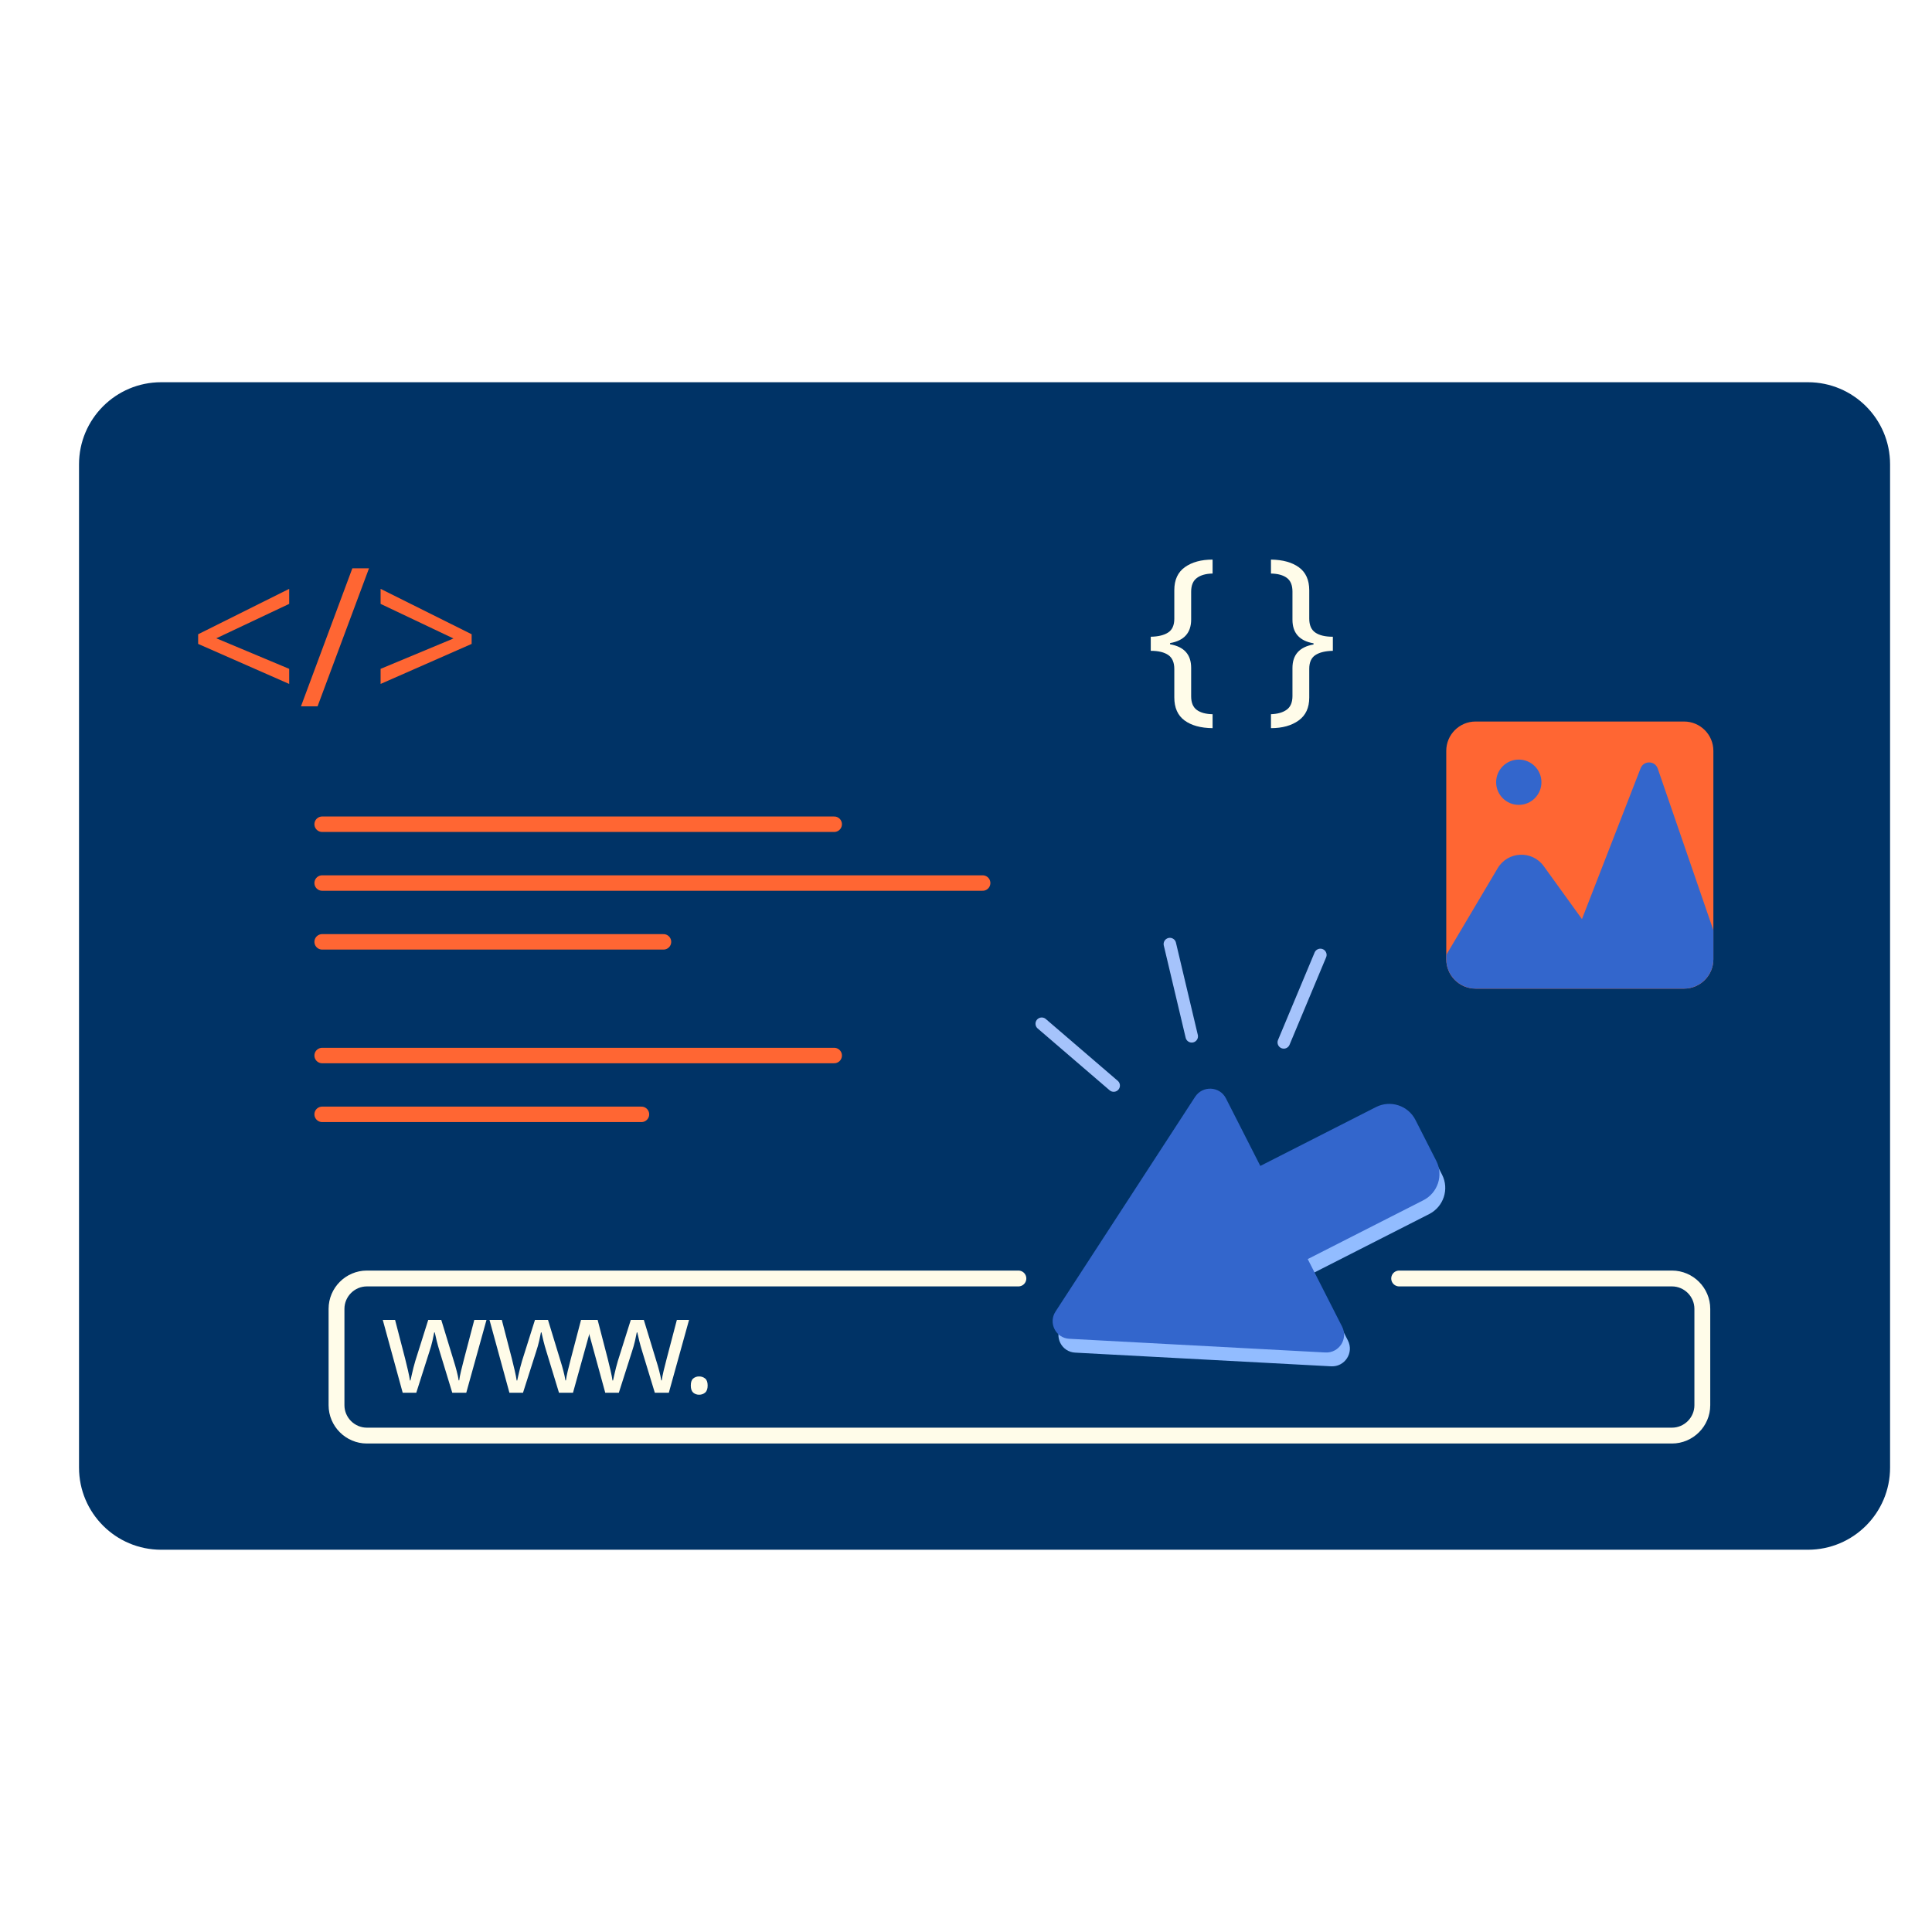
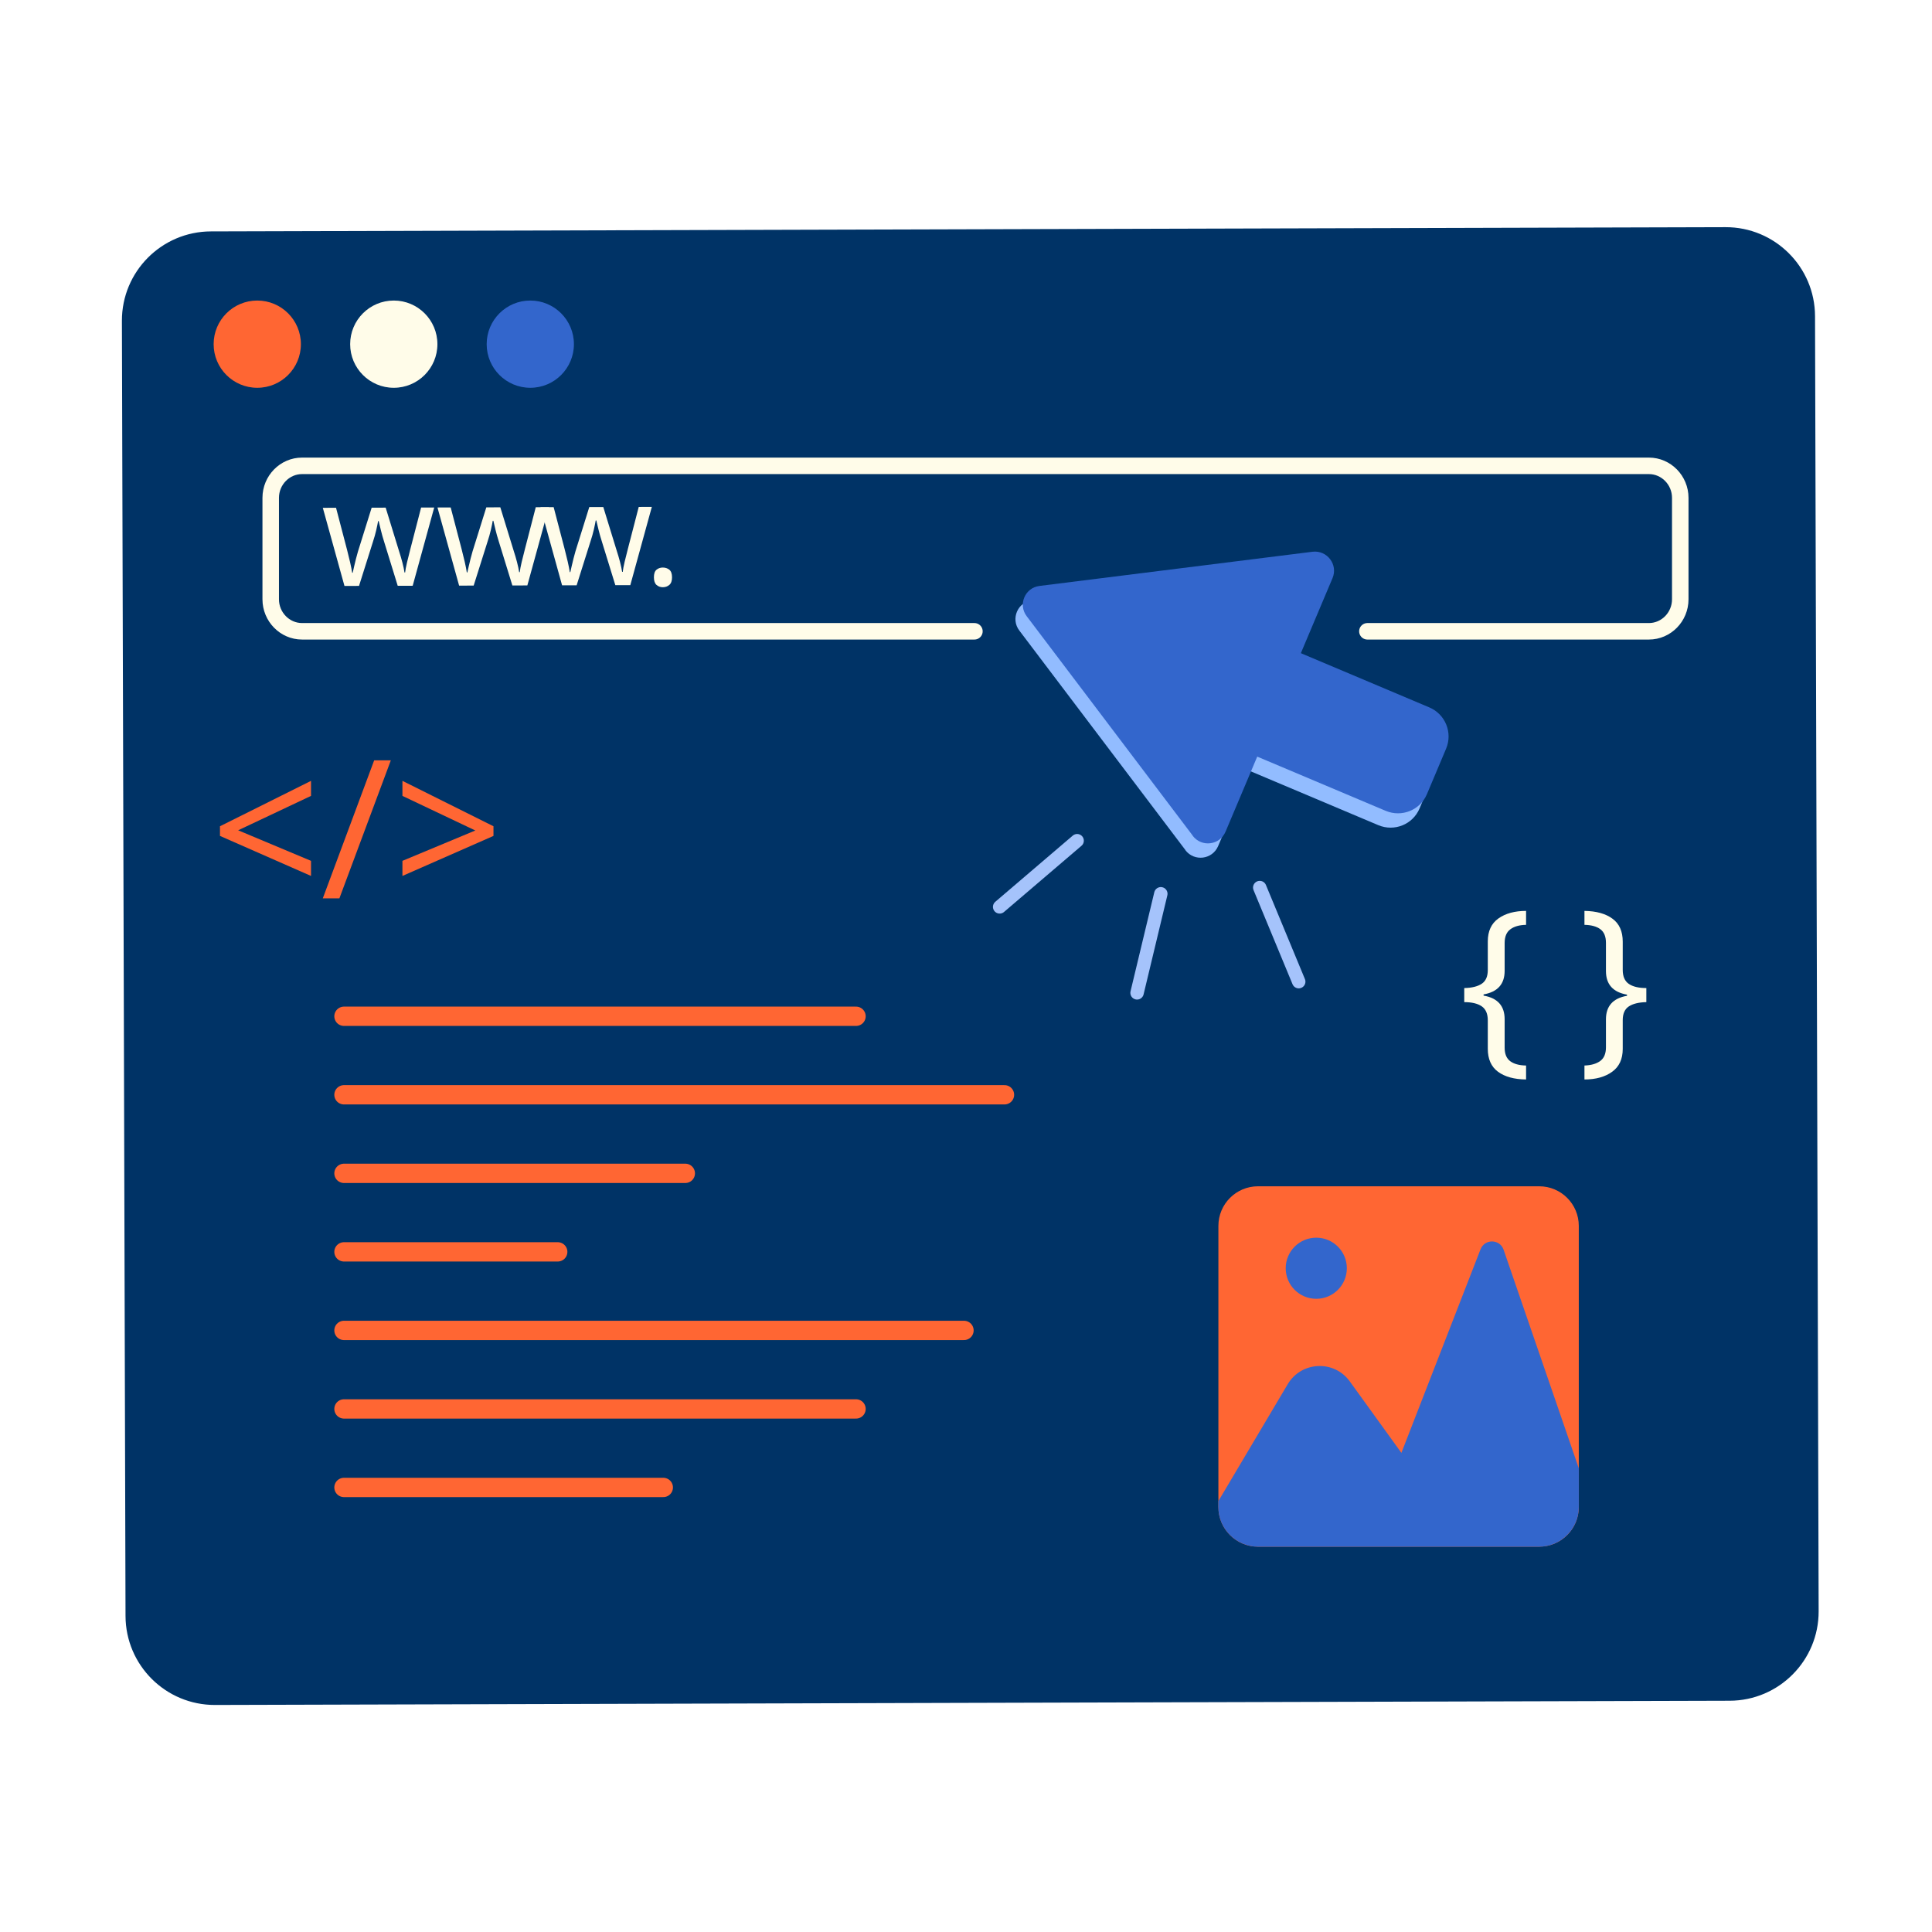
<svg xmlns="http://www.w3.org/2000/svg" id="Contenue" viewBox="0 0 500 500">
  <defs>
    <style>
      .cls-1 {
        fill: #036;
      }

      .cls-2 {
        stroke: #a5c3fb;
-         stroke-width: 3.23px;
+         stroke-width: 3.47px;
      }

      .cls-2, .cls-3 {
        stroke-linejoin: round;
      }

      .cls-2, .cls-3, .cls-4 {
        fill: none;
        stroke-linecap: round;
      }

      .cls-3 {
        stroke: #fffce9;
-         stroke-width: 4.1px;
+         stroke-width: 4.27px;
      }

-       .cls-5, .cls-6 {
+       .cls-5, .cls-6, .cls-7 {
        fill: #fffce9;
      }

-       .cls-5, .cls-7 {
+       .cls-5, .cls-8 {
        font-family: ShantellSansInformalBouncy-Medium, 'Shantell Sans Informal Bouncy';
        font-size: 50.02px;
        font-weight: 500;
      }

      .cls-6 {
        font-family: Ingra-Regular, Ingra;
-         font-size: 35.14px;
+         font-size: 37.75px;
      }

-       .cls-7, .cls-8 {
+       .cls-8, .cls-9 {
        fill: #f63;
      }

-       .cls-9 {
+       .cls-10 {
        letter-spacing: -.03em;
      }

-       .cls-10 {
+       .cls-11 {
        fill: #92bcff;
-       }
- 
-       .cls-11 {
-         letter-spacing: .09em;
-       }
- 
-       .cls-12 {
-         fill: #36c;
      }

      .cls-4 {
        stroke: #f63;
        stroke-miterlimit: 10;
-         stroke-width: 4px;
+         stroke-width: 5px;
+       }
+ 
+       .cls-12 {
+         letter-spacing: .09em;
+       }
+ 
+       .cls-13 {
+         fill: #36c;
      }
    </style>
  </defs>
-   <rect class="cls-1" x="20.45" y="98.92" width="468.7" height="302.15" rx="21.26" ry="21.26" />
-   <text class="cls-7" transform="translate(48.78 182.8)">
+   <rect class="cls-1" x="32.04" y="59.32" width="438.18" height="381.36" rx="23.1" ry="23.1" transform="translate(-.72 .72) rotate(-.16)" />
+   <text class="cls-6" transform="translate(83.18 151.69) rotate(-.16)">
+     <tspan x="0" y="0">ww</tspan>
+     <tspan class="cls-10" x="56.32" y="0">w</tspan>
+     <tspan x="83.34" y="0">.</tspan>
+   </text>
+   <text class="cls-8" transform="translate(54.43 232.49)">
    <tspan x="0" y="0">&lt;/&gt;</tspan>
  </text>
-   <text class="cls-6" transform="translate(98.67 360.47)">
-     <tspan x="0" y="0">ww</tspan>
-     <tspan class="cls-9" x="52.42" y="0">w</tspan>
-     <tspan x="77.58" y="0">.</tspan>
-   </text>
-   <line class="cls-4" x1="83.37" y1="213.31" x2="215.89" y2="213.31" />
-   <line class="cls-4" x1="83.37" y1="228.53" x2="254.31" y2="228.53" />
-   <line class="cls-4" x1="83.37" y1="243.75" x2="171.71" y2="243.75" />
-   <line class="cls-4" x1="83.37" y1="273.17" x2="215.89" y2="273.17" />
-   <line class="cls-4" x1="83.37" y1="288.39" x2="166.01" y2="288.39" />
-   <text class="cls-5" transform="translate(296.41 180.54)">
-     <tspan class="cls-11" x="0" y="0">{</tspan>
+   <line class="cls-4" x1="89.02" y1="263.01" x2="221.54" y2="263.01" />
+   <line class="cls-4" x1="89.02" y1="283.33" x2="259.96" y2="283.33" />
+   <line class="cls-4" x1="89.02" y1="303.66" x2="177.36" y2="303.66" />
+   <line class="cls-4" x1="89.02" y1="364.63" x2="221.54" y2="364.63" />
+   <line class="cls-4" x1="89.02" y1="384.95" x2="171.66" y2="384.95" />
+   <line class="cls-4" x1="89.02" y1="323.98" x2="144.34" y2="323.98" />
+   <line class="cls-4" x1="89.02" y1="344.31" x2="249.48" y2="344.31" />
+   <text class="cls-5" transform="translate(377.54 271.46)">
+     <tspan class="cls-12" x="0" y="0">{</tspan>
    <tspan x="30.92" y="0">}</tspan>
  </text>
  <g>
-     <rect class="cls-8" x="374.29" y="186.73" width="69.13" height="69.13" rx="7.59" ry="7.59" />
-     <path class="cls-12" d="M443.42,240.78v7.48c0,4.18-3.41,7.59-7.59,7.59h-53.94c-4.18,0-7.59-3.41-7.59-7.59v-1.14l13.3-22.43c2.62-4.41,8.91-4.69,11.91-.54l9.9,13.71,15.18-39.04c.8-2.05,3.71-1.99,4.43.08l14.41,41.88Z" />
-     <circle class="cls-12" cx="393.06" cy="202.44" r="5.86" />
+     <rect class="cls-9" x="315.32" y="307.01" width="93.27" height="93.27" rx="10.25" ry="10.25" />
+     <path class="cls-13" d="M408.59,379.94v10.09c0,5.64-4.61,10.25-10.25,10.25h-72.78c-5.64,0-10.25-4.61-10.25-10.25v-1.54l17.95-30.26c3.53-5.95,12.02-6.33,16.06-.73l13.36,18.5,20.48-52.68c1.08-2.77,5.01-2.69,5.97.11l19.44,56.5Z" />
+     <circle class="cls-13" cx="340.65" cy="328.22" r="7.91" />
  </g>
-   <path class="cls-3" d="M362.1,330.87h70.6c4.32,0,7.86,3.54,7.86,7.86v24.94c0,4.32-3.54,7.86-7.86,7.86H94.95c-4.32,0-7.86-3.54-7.86-7.86v-24.94c0-4.32,3.54-7.86,7.86-7.86h168.61" />
+   <path class="cls-3" d="M353.88,163.38h72.86c4.46,0,8.11-3.72,8.11-8.28v-26.26c0-4.55-3.65-8.28-8.11-8.28H78.17c-4.46,0-8.11,3.72-8.11,8.28v26.26c0,4.55,3.65,8.28,8.11,8.28h174.01" />
  <g>
-     <path class="cls-10" d="M344.47,353.6l-66.2-3.54c-3.53-.16-5.54-4.11-3.59-7.07l36.13-55.58c1.95-2.95,6.36-2.73,7.96.42l8.9,17.49,29.93-15.23c3.74-1.9,8.32-.41,10.22,3.33l5.39,10.59c1.9,3.74.39,8.29-3.34,10.19l-29.93,15.23,8.9,17.49c1.61,3.17-.8,6.87-4.35,6.68Z" />
-     <path class="cls-12" d="M342.97,350.02l-66.2-3.54c-3.53-.16-5.54-4.11-3.59-7.07l36.13-55.58c1.95-2.95,6.36-2.73,7.96.42l8.9,17.49,29.93-15.23c3.74-1.9,8.32-.41,10.22,3.33l5.39,10.59c1.9,3.74.39,8.29-3.34,10.19l-29.93,15.23,8.9,17.49c1.61,3.17-.8,6.87-4.35,6.68Z" />
+     <path class="cls-11" d="M306.78,219.99l-42.97-56.79c-2.31-3.01-.46-7.4,3.31-7.85l70.66-8.85c3.77-.45,6.64,3.33,5.17,6.82l-8.2,19.43,33.24,14.03c4.15,1.75,6.1,6.54,4.35,10.69l-4.96,11.76c-1.75,4.15-6.53,6.07-10.68,4.32l-33.24-14.03-8.2,19.43c-1.49,3.52-6.19,4.1-8.5,1.06Z" />
+     <path class="cls-13" d="M308.69,216.28l-42.97-56.79c-2.31-3.01-.46-7.4,3.31-7.85l70.66-8.85c3.77-.45,6.64,3.33,5.17,6.82l-8.2,19.43,33.24,14.03c4.15,1.75,6.1,6.54,4.35,10.69l-4.96,11.76c-1.75,4.15-6.53,6.07-10.68,4.32l-33.24-14.03-8.2,19.43c-1.49,3.52-6.19,4.1-8.5,1.06Z" />
    <g>
      <g id="_Répétition_radiale_" data-name="&amp;lt;Répétition radiale&amp;gt;">
-         <line class="cls-2" x1="332.24" y1="269.77" x2="341.71" y2="247.13" />
+         <line class="cls-2" x1="326.02" y1="229.7" x2="336.11" y2="254.05" />
      </g>
      <g id="_Répétition_radiale_-2" data-name="&amp;lt;Répétition radiale&amp;gt;">
-         <line class="cls-2" x1="308.42" y1="268.2" x2="302.76" y2="244.32" />
+         <line class="cls-2" x1="300.42" y1="231.31" x2="294.27" y2="256.95" />
      </g>
      <g id="_Répétition_radiale_-3" data-name="&amp;lt;Répétition radiale&amp;gt;">
-         <line class="cls-2" x1="288.22" y1="280.94" x2="269.6" y2="264.94" />
+         <line class="cls-2" x1="278.76" y1="217.57" x2="258.71" y2="234.7" />
      </g>
    </g>
  </g>
+   <circle class="cls-9" cx="66.58" cy="89.07" r="11.29" />
+   <circle class="cls-7" cx="101.91" cy="89.07" r="11.29" />
+   <circle class="cls-13" cx="137.24" cy="89.07" r="11.29" />
</svg>
